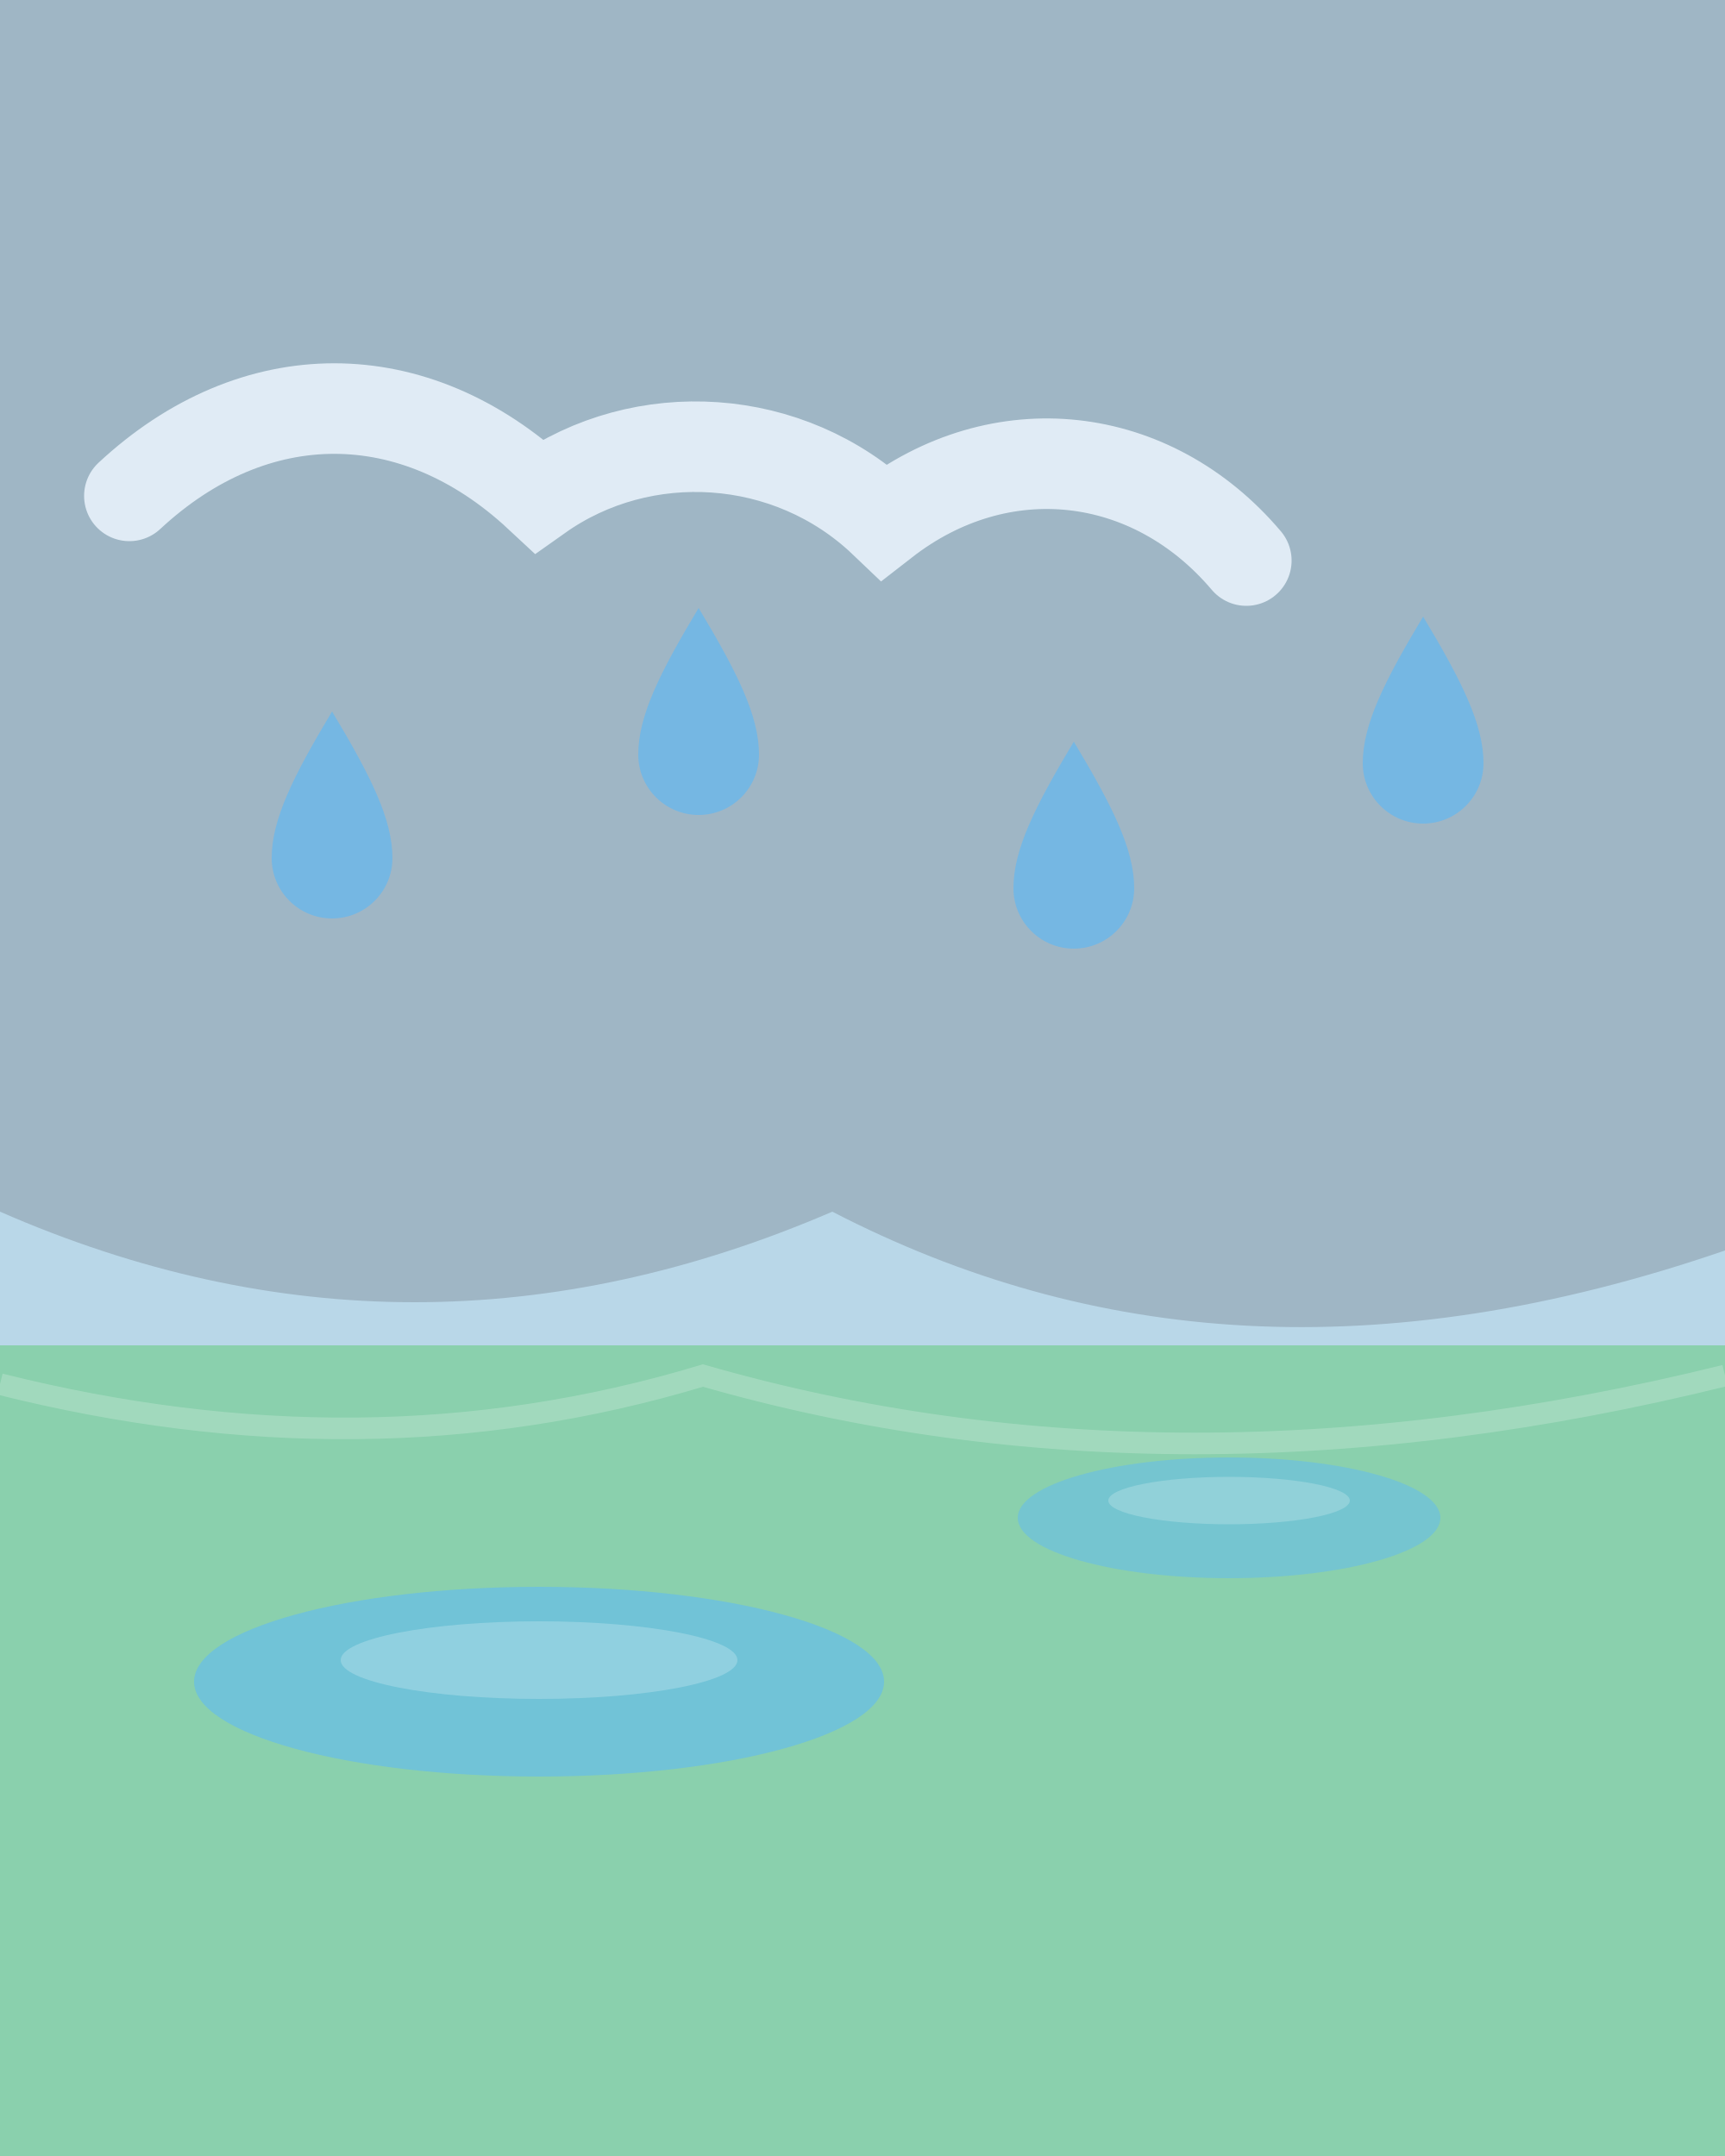
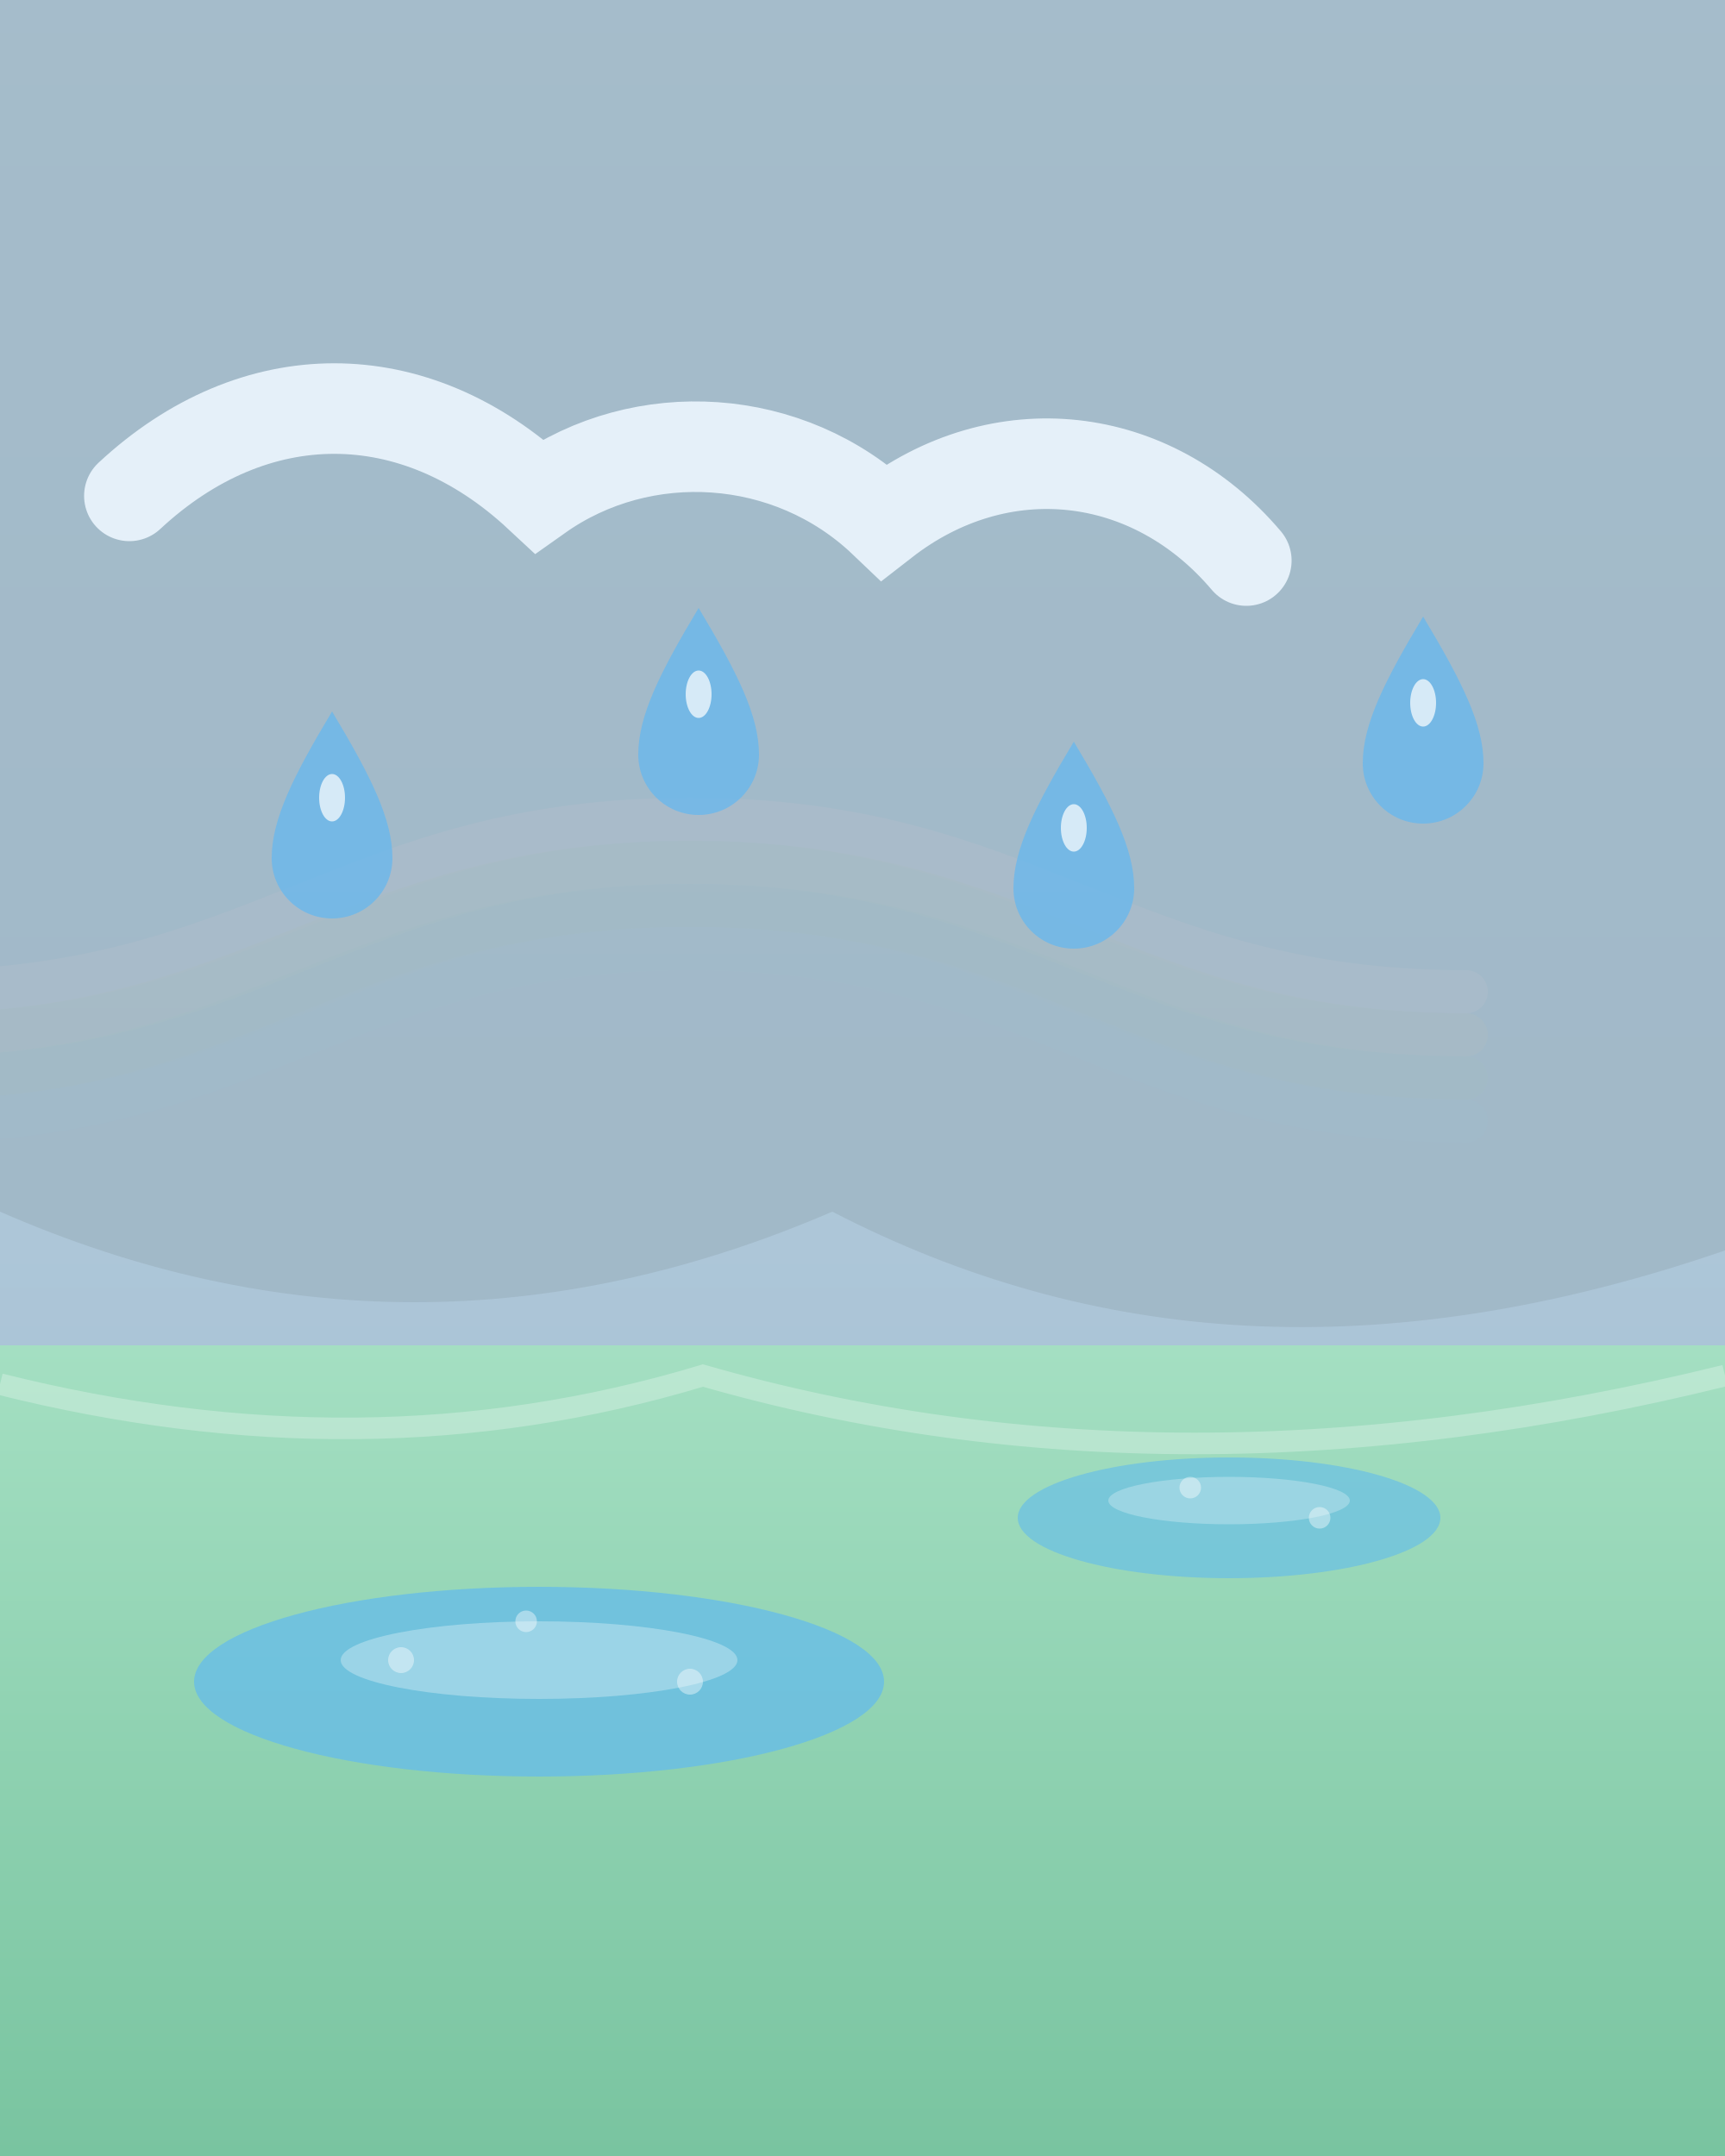
<svg xmlns="http://www.w3.org/2000/svg" viewBox="0 0 800 1000" data-draw-bounds="0 0 800 1000">
-   <rect width="800" height="1000" fill="#b9d7e8" />
-   <path d="M0 0h800v580c-160 55-294 44-414-18-130 56-258 56-386 0z" fill="#9fb6c5" />
-   <path d="M60 230c58-54 132-54 190 0 48-34 116-30 160 12 54-42 124-34 168 18" fill="none" stroke="#eef7ff" stroke-width="42" stroke-linecap="round" opacity=".82" />
-   <g fill="#65b7ef" opacity=".72">
+   <defs>
+     <linearGradient id="rain-sky" x1="0" y1="0" x2="0" y2="1">
+       <stop offset="0%" stop-color="#c1d8e7" />
+       <stop offset="100%" stop-color="#9eb9cd" />
+     </linearGradient>
+     <linearGradient id="rain-ground" x1="0" y1="0" x2="0" y2="1">
+       <stop offset="0%" stop-color="#a4dfc2" />
+       <stop offset="100%" stop-color="#79c4a0" />
+     </linearGradient>
+   </defs>
+   <rect width="800" height="1000" fill="url(#rain-sky)" />
+   <g opacity=".46" fill="none" stroke-width="20" stroke-linecap="round">
+     <path d="M-40 460c160 0 200-80 360-80s200 80 360 80" stroke="#ffd9e9" />
+     <path d="M-40 480c160 0 200-80 360-80s200 80 360 80" stroke="#fce0a4" opacity=".6" />
+     <path d="M-40 500c160 0 200-80 360-80s200 80 360 80" stroke="#bce0a4" opacity=".5" />
+     <path d="M-40 520c160 0 200-80 360-80s200 80 360 80" stroke="#a3d4ee" opacity=".5" />
+   </g>
+   <path d="M0 0h800v580c-160 55-294 44-414-18-130 56-258 56-386 0z" fill="#9fb6c5" opacity=".82" />
+   <path d="M60 230c58-54 132-54 190 0 48-34 116-30 160 12 54-42 124-34 168 18" fill="none" stroke="#eef7ff" stroke-width="42" stroke-linecap="round" opacity=".88" />
+   <g fill="#65b7ef" opacity=".74">
    <path d="M154 330c18 30 28 50 28 68a28 28 0 1 1-56 0c0-18 10-38 28-68z" />
    <path d="M324 282c18 30 28 50 28 68a28 28 0 1 1-56 0c0-18 10-38 28-68z" />
    <path d="M498 344c18 30 28 50 28 68a28 28 0 1 1-56 0c0-18 10-38 28-68z" />
    <path d="M660 286c18 30 28 50 28 68a28 28 0 1 1-56 0c0-18 10-38 28-68z" />
  </g>
-   <rect y="624" width="800" height="376" fill="#8ad0ad" />
-   <ellipse cx="250" cy="780" rx="160" ry="44" fill="#66bde8" opacity=".7" />
-   <ellipse cx="570" cy="704" rx="98" ry="28" fill="#66bde8" opacity=".58" />
-   <ellipse cx="250" cy="770" rx="92" ry="18" fill="#ffffff" opacity=".22" />
-   <ellipse cx="570" cy="696" rx="56" ry="11" fill="#ffffff" opacity=".2" />
-   <path d="M0 642c112 28 220 28 326-4 146 42 304 42 474 0" fill="none" stroke="#ffffff" stroke-width="10" opacity=".2" />
+   <g fill="#ffffff" opacity=".7">
+     <ellipse cx="154" cy="370" rx="6" ry="11" />
+     <ellipse cx="324" cy="322" rx="6" ry="11" />
+     <ellipse cx="498" cy="384" rx="6" ry="11" />
+     <ellipse cx="660" cy="326" rx="6" ry="11" />
+   </g>
+   <rect y="624" width="800" height="376" fill="url(#rain-ground)" />
+   <ellipse cx="250" cy="780" rx="160" ry="44" fill="#66bde8" opacity=".78" />
+   <ellipse cx="570" cy="704" rx="98" ry="28" fill="#66bde8" opacity=".66" />
+   <ellipse cx="250" cy="770" rx="92" ry="18" fill="#ffffff" opacity=".3" />
+   <ellipse cx="570" cy="696" rx="56" ry="11" fill="#ffffff" opacity=".26" />
+   <g fill="#ffffff" opacity=".4">
+     <circle cx="186" cy="770" r="6" />
+     <circle cx="244" cy="752" r="5" />
+     <circle cx="320" cy="780" r="6" />
+     <circle cx="552" cy="690" r="5" />
+     <circle cx="612" cy="704" r="5" />
+   </g>
+   <path d="M0 642c112 28 220 28 326-4 146 42 304 42 474 0" fill="none" stroke="#ffffff" stroke-width="10" opacity=".26" />
</svg>
